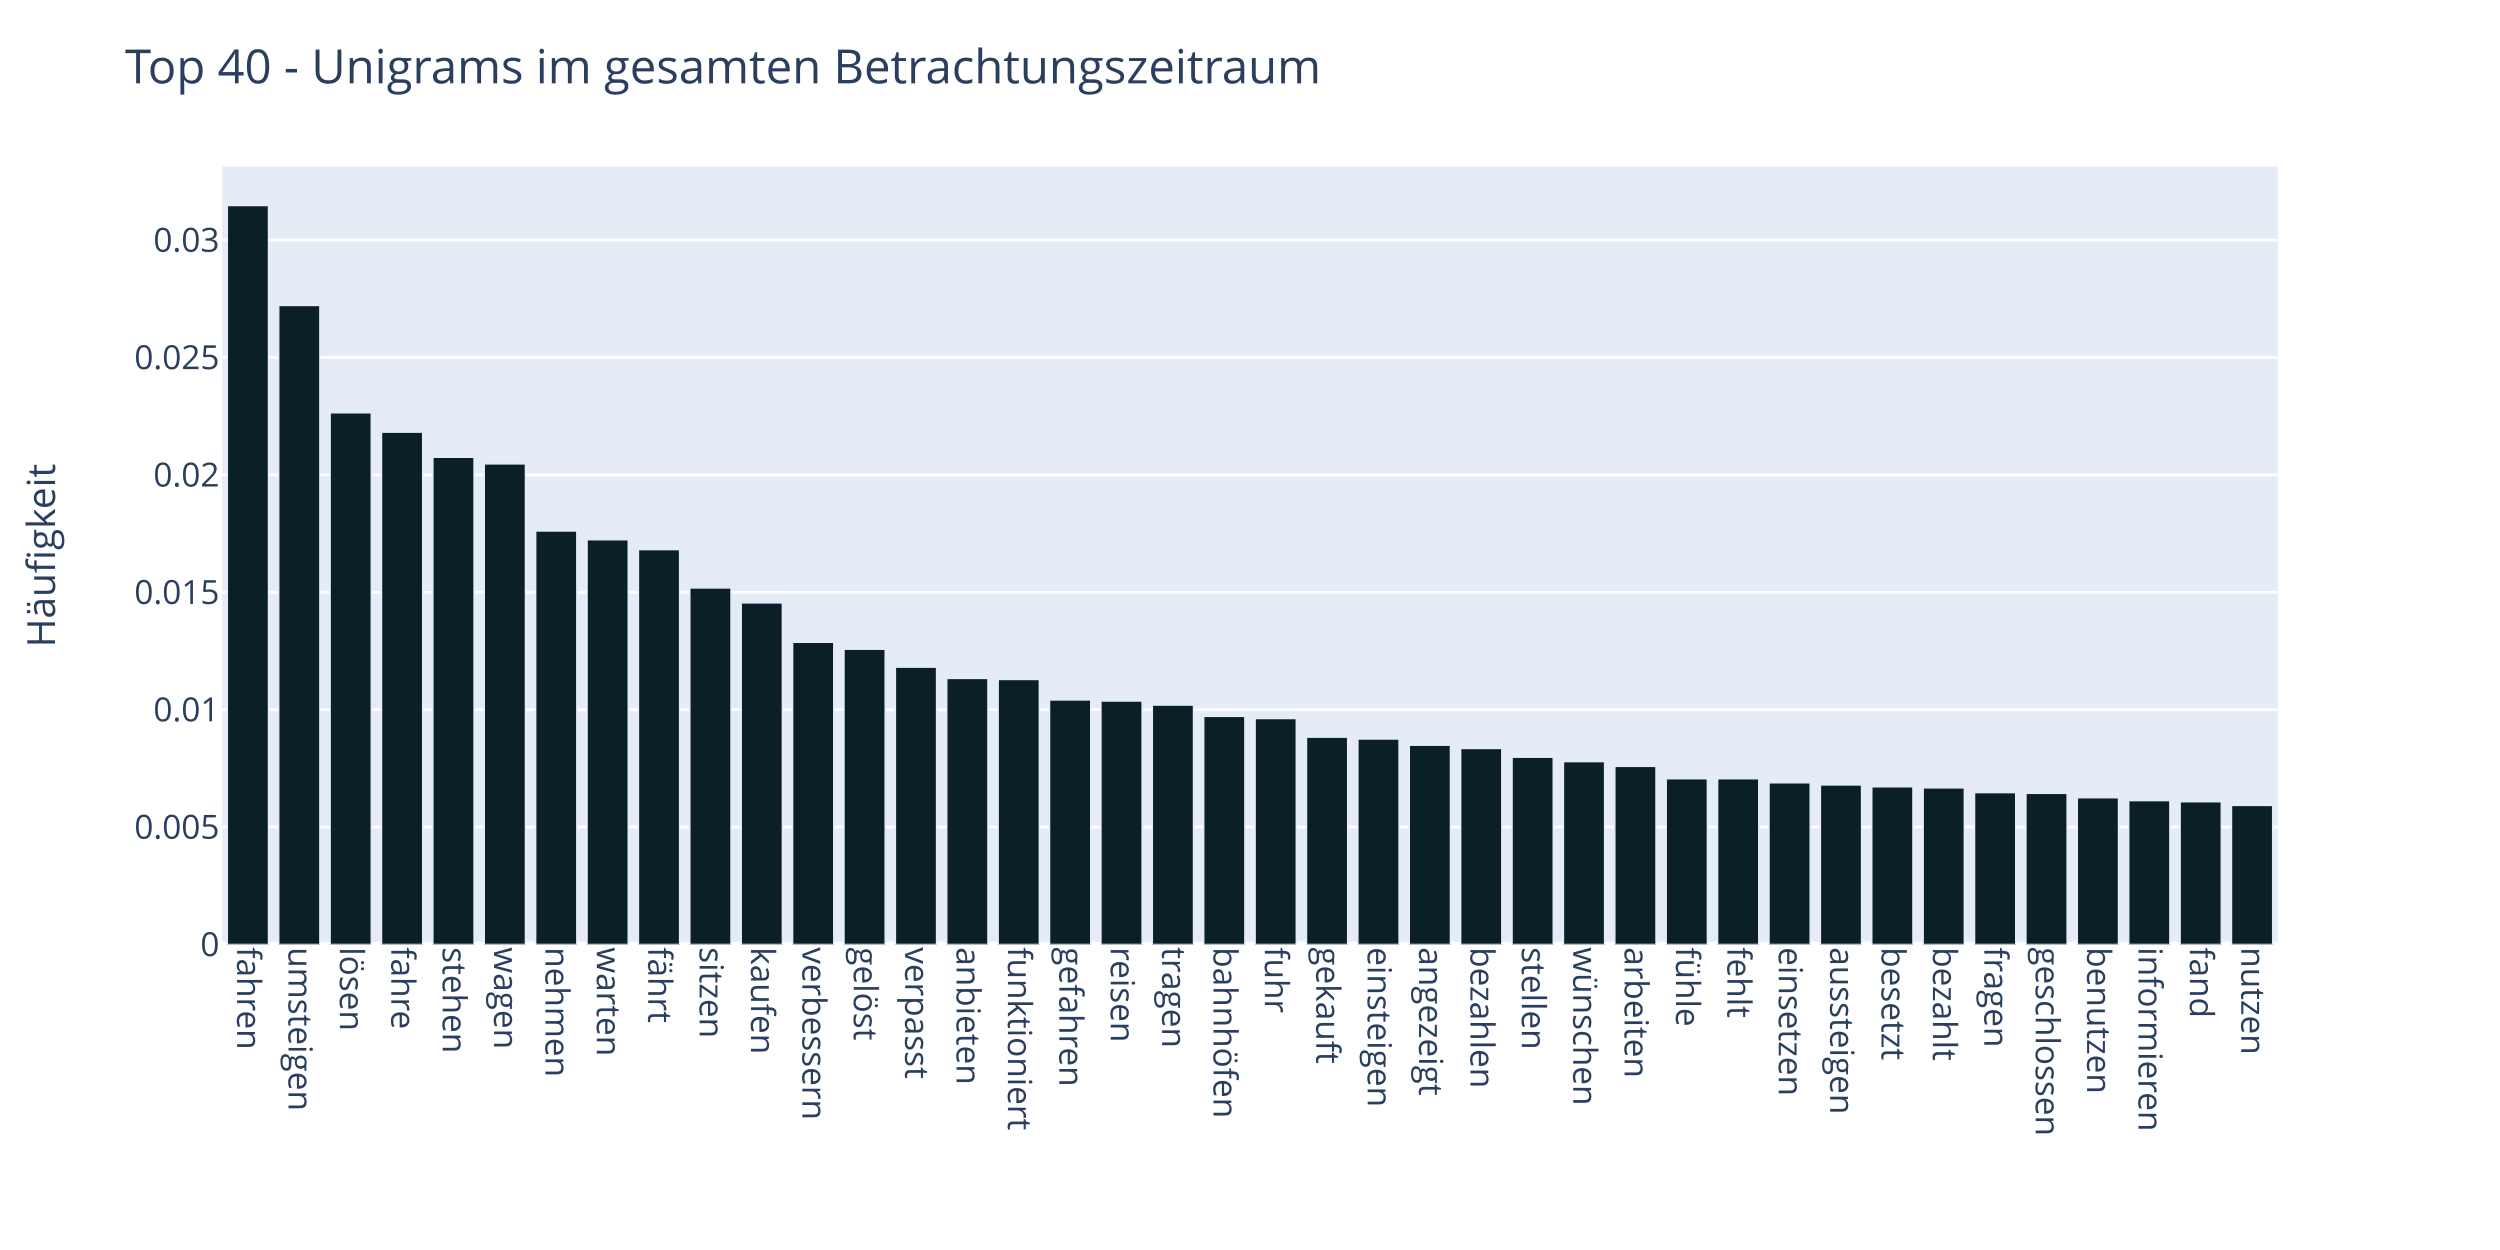
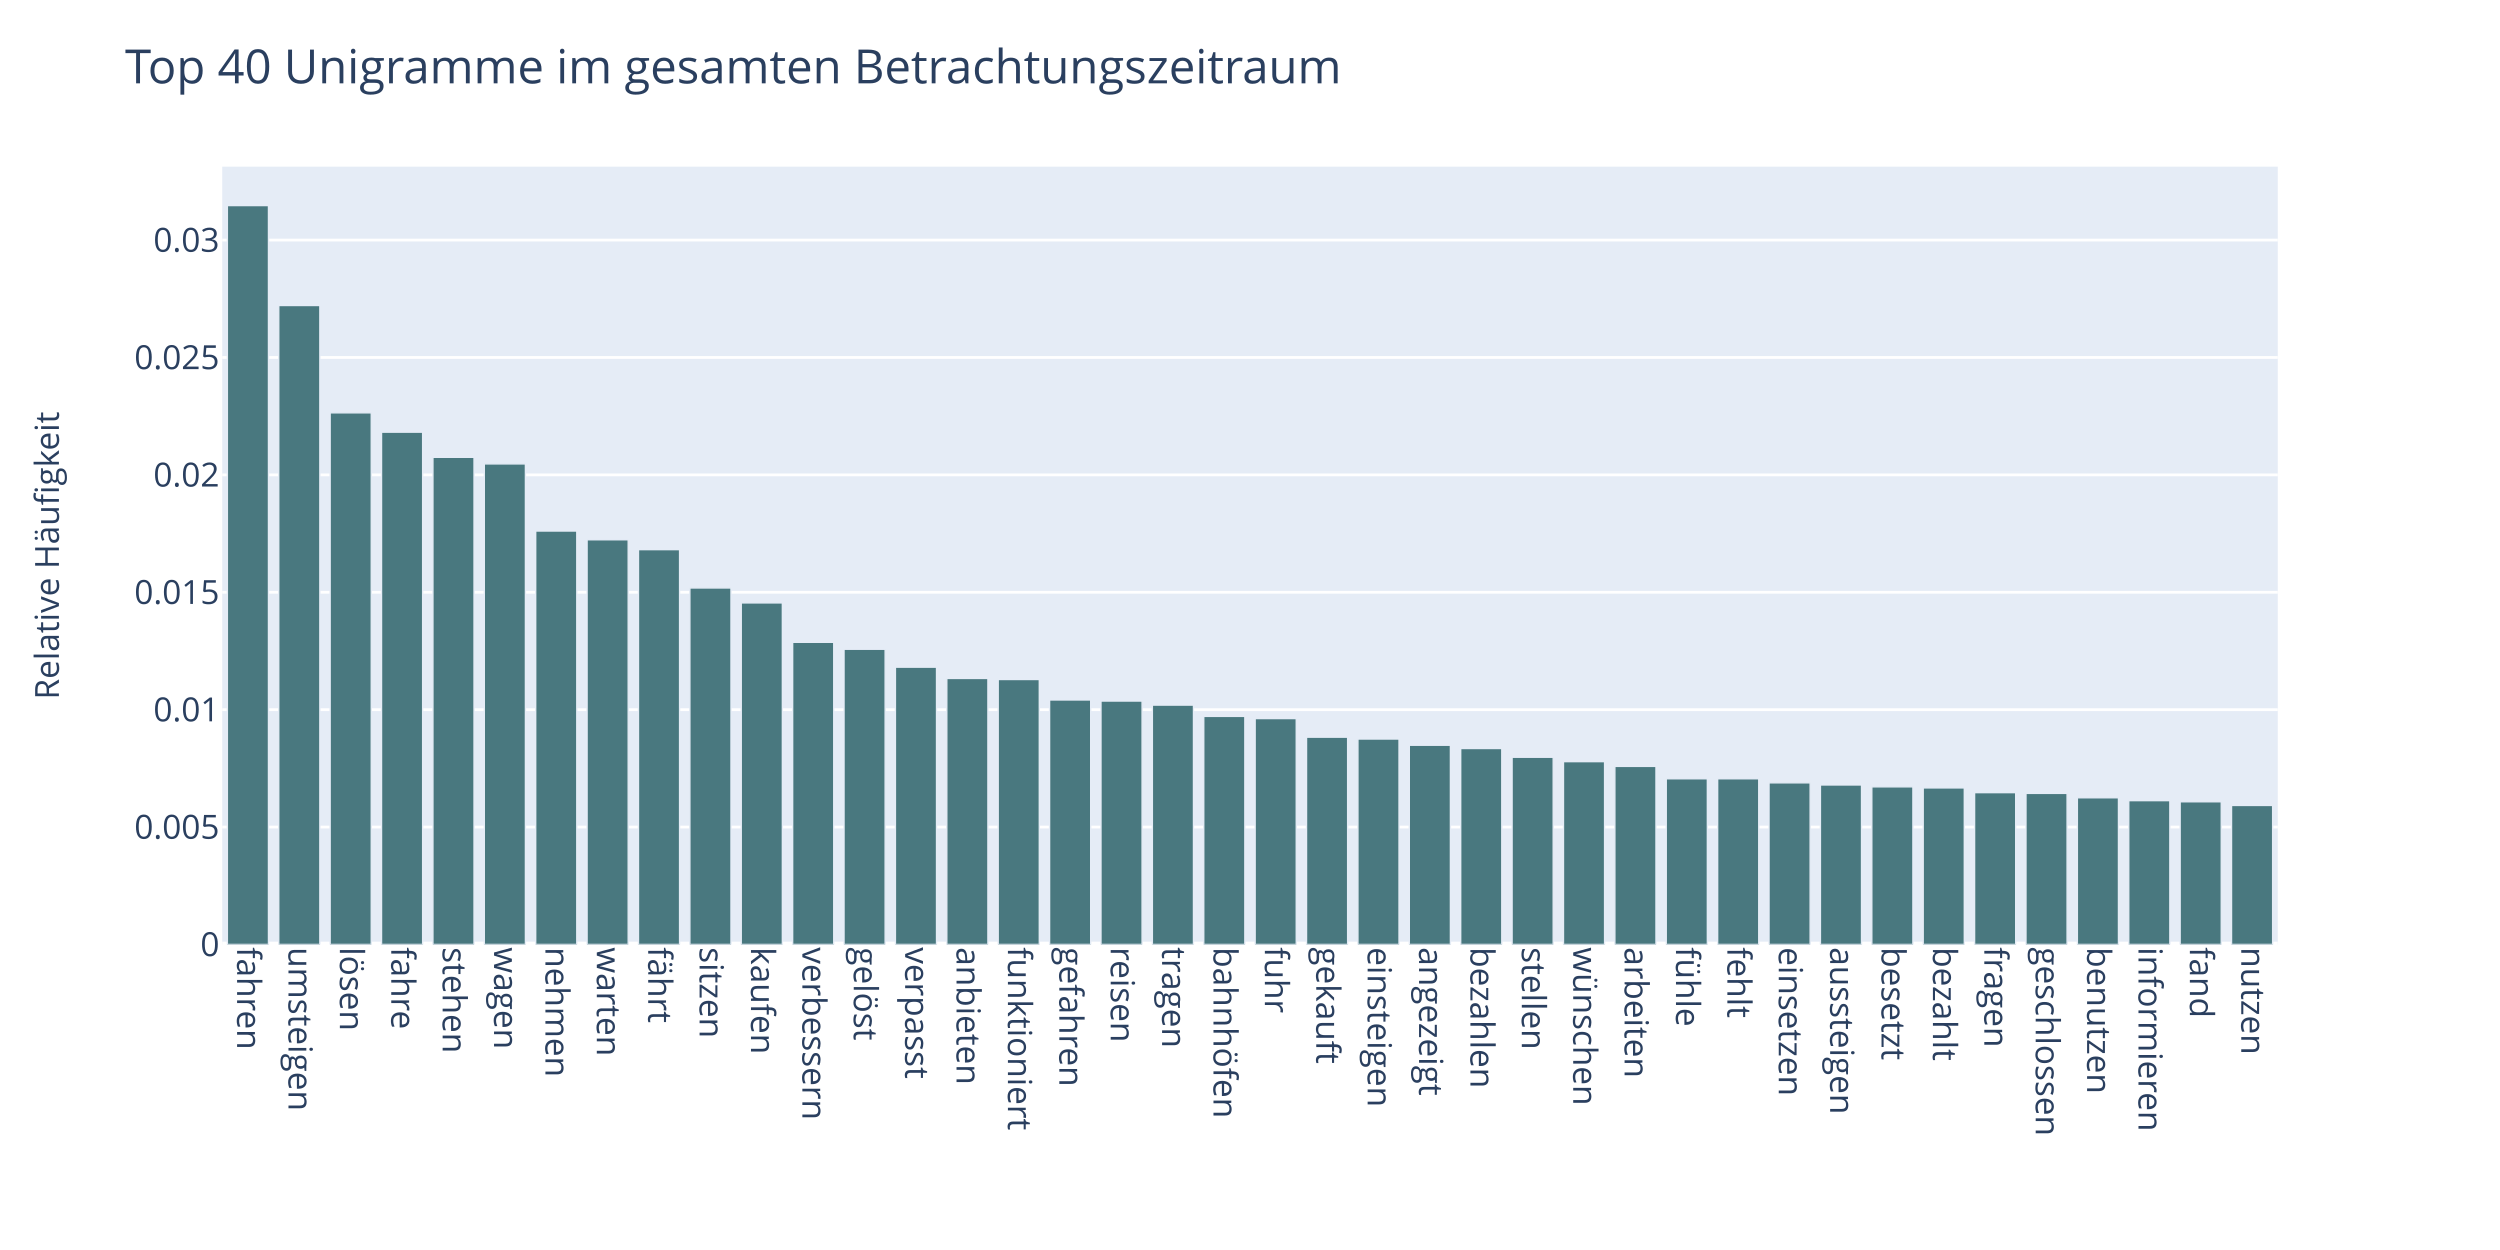
<svg xmlns="http://www.w3.org/2000/svg" class="main-svg" width="900" height="450" style="" viewBox="0 0 900 450">
  <rect x="0" y="0" width="900" height="450" style="fill: rgb(255, 255, 255); fill-opacity: 1;" />
-   <defs id="defs-5fe7d5">
+   <defs id="defs-cd7d6d">
    <g class="clips">
-       <clipPath id="clip5fe7d5xyplot" class="plotclip">
+       <clipPath id="clipcd7d6dxyplot" class="plotclip">
        <rect width="740" height="280" />
      </clipPath>
-       <clipPath class="axesclip" id="clip5fe7d5x">
+       <clipPath class="axesclip" id="clipcd7d6dx">
        <rect x="80" y="0" width="740" height="450" />
      </clipPath>
-       <clipPath class="axesclip" id="clip5fe7d5y">
+       <clipPath class="axesclip" id="clipcd7d6dy">
        <rect x="0" y="60" width="900" height="280" />
      </clipPath>
-       <clipPath class="axesclip" id="clip5fe7d5xy">
+       <clipPath class="axesclip" id="clipcd7d6dxy">
        <rect x="80" y="60" width="740" height="280" />
      </clipPath>
    </g>
    <g class="gradients" />
    <g class="patterns" />
  </defs>
  <g class="bglayer">
    <rect class="bg" x="80" y="60" width="740" height="280" style="fill: rgb(229, 236, 246); fill-opacity: 1; stroke-width: 0;" />
  </g>
  <g class="layer-below">
    <g class="imagelayer" />
    <g class="shapelayer" />
  </g>
  <g class="cartesianlayer">
    <g class="subplot xy">
      <g class="layer-subplot">
        <g class="shapelayer" />
        <g class="imagelayer" />
      </g>
      <g class="minor-gridlayer">
        <g class="x" />
        <g class="y" />
      </g>
      <g class="gridlayer">
        <g class="x" />
        <g class="y">
          <path class="ygrid crisp" transform="translate(0,297.74)" d="M80,0h740" style="stroke: rgb(255, 255, 255); stroke-opacity: 1; stroke-width: 1px;" />
          <path class="ygrid crisp" transform="translate(0,255.48)" d="M80,0h740" style="stroke: rgb(255, 255, 255); stroke-opacity: 1; stroke-width: 1px;" />
          <path class="ygrid crisp" transform="translate(0,213.22)" d="M80,0h740" style="stroke: rgb(255, 255, 255); stroke-opacity: 1; stroke-width: 1px;" />
          <path class="ygrid crisp" transform="translate(0,170.96)" d="M80,0h740" style="stroke: rgb(255, 255, 255); stroke-opacity: 1; stroke-width: 1px;" />
          <path class="ygrid crisp" transform="translate(0,128.69)" d="M80,0h740" style="stroke: rgb(255, 255, 255); stroke-opacity: 1; stroke-width: 1px;" />
          <path class="ygrid crisp" transform="translate(0,86.43)" d="M80,0h740" style="stroke: rgb(255, 255, 255); stroke-opacity: 1; stroke-width: 1px;" />
        </g>
      </g>
      <g class="zerolinelayer">
        <path class="yzl zl crisp" transform="translate(0,340)" d="M80,0h740" style="stroke: rgb(255, 255, 255); stroke-opacity: 1; stroke-width: 2px;" />
      </g>
      <path class="xlines-below" />
      <path class="ylines-below" />
      <g class="overlines-below" />
      <g class="xaxislayer-below" />
      <g class="yaxislayer-below" />
      <g class="overaxes-below" />
-       <g class="plot" transform="translate(80,60)" clip-path="url(#clip5fe7d5xyplot)">
+       <g class="plot" transform="translate(80,60)" clip-path="url(#clipcd7d6dxyplot)">
        <g class="barlayer mlayer">
          <g class="trace bars" style="opacity: 1;">
            <g class="points">
              <g class="point">
-                 <path d="M1.85,280V14H16.65V280Z" style="vector-effect: non-scaling-stroke; opacity: 1; stroke-width: 0.5px; fill: rgb(11, 31, 38); fill-opacity: 1; stroke: rgb(229, 236, 246); stroke-opacity: 1;" />
-               </g>
-               <g class="point">
-                 <path d="M20.35,280V49.99H35.15V280Z" style="vector-effect: non-scaling-stroke; opacity: 1; stroke-width: 0.5px; fill: rgb(11, 31, 38); fill-opacity: 1; stroke: rgb(229, 236, 246); stroke-opacity: 1;" />
-               </g>
-               <g class="point">
-                 <path d="M38.85,280V88.61H53.65V280Z" style="vector-effect: non-scaling-stroke; opacity: 1; stroke-width: 0.5px; fill: rgb(11, 31, 38); fill-opacity: 1; stroke: rgb(229, 236, 246); stroke-opacity: 1;" />
-               </g>
-               <g class="point">
-                 <path d="M57.35,280V95.57H72.15V280Z" style="vector-effect: non-scaling-stroke; opacity: 1; stroke-width: 0.5px; fill: rgb(11, 31, 38); fill-opacity: 1; stroke: rgb(229, 236, 246); stroke-opacity: 1;" />
-               </g>
-               <g class="point">
-                 <path d="M75.85,280V104.64H90.65V280Z" style="vector-effect: non-scaling-stroke; opacity: 1; stroke-width: 0.5px; fill: rgb(11, 31, 38); fill-opacity: 1; stroke: rgb(229, 236, 246); stroke-opacity: 1;" />
-               </g>
-               <g class="point">
-                 <path d="M94.35,280V107H109.15V280Z" style="vector-effect: non-scaling-stroke; opacity: 1; stroke-width: 0.5px; fill: rgb(11, 31, 38); fill-opacity: 1; stroke: rgb(229, 236, 246); stroke-opacity: 1;" />
-               </g>
-               <g class="point">
-                 <path d="M112.85,280V131.17H127.65V280Z" style="vector-effect: non-scaling-stroke; opacity: 1; stroke-width: 0.5px; fill: rgb(11, 31, 38); fill-opacity: 1; stroke: rgb(229, 236, 246); stroke-opacity: 1;" />
-               </g>
-               <g class="point">
-                 <path d="M131.35,280V134.32H146.15V280Z" style="vector-effect: non-scaling-stroke; opacity: 1; stroke-width: 0.5px; fill: rgb(11, 31, 38); fill-opacity: 1; stroke: rgb(229, 236, 246); stroke-opacity: 1;" />
-               </g>
-               <g class="point">
-                 <path d="M149.85,280V137.87H164.65V280Z" style="vector-effect: non-scaling-stroke; opacity: 1; stroke-width: 0.5px; fill: rgb(11, 31, 38); fill-opacity: 1; stroke: rgb(229, 236, 246); stroke-opacity: 1;" />
-               </g>
-               <g class="point">
-                 <path d="M168.35,280V151.66H183.15V280Z" style="vector-effect: non-scaling-stroke; opacity: 1; stroke-width: 0.5px; fill: rgb(11, 31, 38); fill-opacity: 1; stroke: rgb(229, 236, 246); stroke-opacity: 1;" />
-               </g>
-               <g class="point">
-                 <path d="M186.85,280V157.05H201.65V280Z" style="vector-effect: non-scaling-stroke; opacity: 1; stroke-width: 0.5px; fill: rgb(11, 31, 38); fill-opacity: 1; stroke: rgb(229, 236, 246); stroke-opacity: 1;" />
-               </g>
-               <g class="point">
-                 <path d="M205.35,280V171.24H220.15V280Z" style="vector-effect: non-scaling-stroke; opacity: 1; stroke-width: 0.5px; fill: rgb(11, 31, 38); fill-opacity: 1; stroke: rgb(229, 236, 246); stroke-opacity: 1;" />
-               </g>
-               <g class="point">
-                 <path d="M223.85,280V173.73H238.65V280Z" style="vector-effect: non-scaling-stroke; opacity: 1; stroke-width: 0.5px; fill: rgb(11, 31, 38); fill-opacity: 1; stroke: rgb(229, 236, 246); stroke-opacity: 1;" />
-               </g>
-               <g class="point">
-                 <path d="M242.35,280V180.17H257.15V280Z" style="vector-effect: non-scaling-stroke; opacity: 1; stroke-width: 0.5px; fill: rgb(11, 31, 38); fill-opacity: 1; stroke: rgb(229, 236, 246); stroke-opacity: 1;" />
-               </g>
-               <g class="point">
-                 <path d="M260.85,280V184.24H275.65V280Z" style="vector-effect: non-scaling-stroke; opacity: 1; stroke-width: 0.5px; fill: rgb(11, 31, 38); fill-opacity: 1; stroke: rgb(229, 236, 246); stroke-opacity: 1;" />
-               </g>
-               <g class="point">
-                 <path d="M279.35,280V184.63H294.15V280Z" style="vector-effect: non-scaling-stroke; opacity: 1; stroke-width: 0.5px; fill: rgb(11, 31, 38); fill-opacity: 1; stroke: rgb(229, 236, 246); stroke-opacity: 1;" />
-               </g>
-               <g class="point">
-                 <path d="M297.85,280V191.99H312.65V280Z" style="vector-effect: non-scaling-stroke; opacity: 1; stroke-width: 0.5px; fill: rgb(11, 31, 38); fill-opacity: 1; stroke: rgb(229, 236, 246); stroke-opacity: 1;" />
-               </g>
-               <g class="point">
-                 <path d="M316.35,280V192.38H331.15V280Z" style="vector-effect: non-scaling-stroke; opacity: 1; stroke-width: 0.5px; fill: rgb(11, 31, 38); fill-opacity: 1; stroke: rgb(229, 236, 246); stroke-opacity: 1;" />
-               </g>
-               <g class="point">
-                 <path d="M334.85,280V193.83H349.65V280Z" style="vector-effect: non-scaling-stroke; opacity: 1; stroke-width: 0.5px; fill: rgb(11, 31, 38); fill-opacity: 1; stroke: rgb(229, 236, 246); stroke-opacity: 1;" />
-               </g>
-               <g class="point">
-                 <path d="M353.35,280V197.9H368.15V280Z" style="vector-effect: non-scaling-stroke; opacity: 1; stroke-width: 0.5px; fill: rgb(11, 31, 38); fill-opacity: 1; stroke: rgb(229, 236, 246); stroke-opacity: 1;" />
-               </g>
-               <g class="point">
-                 <path d="M371.85,280V198.69H386.65V280Z" style="vector-effect: non-scaling-stroke; opacity: 1; stroke-width: 0.5px; fill: rgb(11, 31, 38); fill-opacity: 1; stroke: rgb(229, 236, 246); stroke-opacity: 1;" />
-               </g>
-               <g class="point">
-                 <path d="M390.35,280V205.39H405.15V280Z" style="vector-effect: non-scaling-stroke; opacity: 1; stroke-width: 0.5px; fill: rgb(11, 31, 38); fill-opacity: 1; stroke: rgb(229, 236, 246); stroke-opacity: 1;" />
-               </g>
-               <g class="point">
-                 <path d="M408.85,280V206.05H423.65V280Z" style="vector-effect: non-scaling-stroke; opacity: 1; stroke-width: 0.5px; fill: rgb(11, 31, 38); fill-opacity: 1; stroke: rgb(229, 236, 246); stroke-opacity: 1;" />
-               </g>
-               <g class="point">
-                 <path d="M427.35,280V208.28H442.15V280Z" style="vector-effect: non-scaling-stroke; opacity: 1; stroke-width: 0.5px; fill: rgb(11, 31, 38); fill-opacity: 1; stroke: rgb(229, 236, 246); stroke-opacity: 1;" />
-               </g>
-               <g class="point">
-                 <path d="M445.85,280V209.46H460.65V280Z" style="vector-effect: non-scaling-stroke; opacity: 1; stroke-width: 0.5px; fill: rgb(11, 31, 38); fill-opacity: 1; stroke: rgb(229, 236, 246); stroke-opacity: 1;" />
-               </g>
-               <g class="point">
-                 <path d="M464.35,280V212.61H479.15V280Z" style="vector-effect: non-scaling-stroke; opacity: 1; stroke-width: 0.5px; fill: rgb(11, 31, 38); fill-opacity: 1; stroke: rgb(229, 236, 246); stroke-opacity: 1;" />
-               </g>
-               <g class="point">
-                 <path d="M482.85,280V214.19H497.65V280Z" style="vector-effect: non-scaling-stroke; opacity: 1; stroke-width: 0.5px; fill: rgb(11, 31, 38); fill-opacity: 1; stroke: rgb(229, 236, 246); stroke-opacity: 1;" />
-               </g>
-               <g class="point">
-                 <path d="M501.35,280V215.9H516.15V280Z" style="vector-effect: non-scaling-stroke; opacity: 1; stroke-width: 0.5px; fill: rgb(11, 31, 38); fill-opacity: 1; stroke: rgb(229, 236, 246); stroke-opacity: 1;" />
-               </g>
-               <g class="point">
-                 <path d="M519.85,280V220.36H534.65V280Z" style="vector-effect: non-scaling-stroke; opacity: 1; stroke-width: 0.5px; fill: rgb(11, 31, 38); fill-opacity: 1; stroke: rgb(229, 236, 246); stroke-opacity: 1;" />
-               </g>
-               <g class="point">
-                 <path d="M538.35,280V220.36H553.15V280Z" style="vector-effect: non-scaling-stroke; opacity: 1; stroke-width: 0.5px; fill: rgb(11, 31, 38); fill-opacity: 1; stroke: rgb(229, 236, 246); stroke-opacity: 1;" />
-               </g>
-               <g class="point">
-                 <path d="M556.85,280V221.81H571.65V280Z" style="vector-effect: non-scaling-stroke; opacity: 1; stroke-width: 0.5px; fill: rgb(11, 31, 38); fill-opacity: 1; stroke: rgb(229, 236, 246); stroke-opacity: 1;" />
-               </g>
-               <g class="point">
-                 <path d="M575.35,280V222.6H590.15V280Z" style="vector-effect: non-scaling-stroke; opacity: 1; stroke-width: 0.5px; fill: rgb(11, 31, 38); fill-opacity: 1; stroke: rgb(229, 236, 246); stroke-opacity: 1;" />
-               </g>
-               <g class="point">
-                 <path d="M593.85,280V223.25H608.65V280Z" style="vector-effect: non-scaling-stroke; opacity: 1; stroke-width: 0.5px; fill: rgb(11, 31, 38); fill-opacity: 1; stroke: rgb(229, 236, 246); stroke-opacity: 1;" />
-               </g>
-               <g class="point">
-                 <path d="M612.35,280V223.65H627.15V280Z" style="vector-effect: non-scaling-stroke; opacity: 1; stroke-width: 0.5px; fill: rgb(11, 31, 38); fill-opacity: 1; stroke: rgb(229, 236, 246); stroke-opacity: 1;" />
-               </g>
-               <g class="point">
-                 <path d="M630.85,280V225.36H645.65V280Z" style="vector-effect: non-scaling-stroke; opacity: 1; stroke-width: 0.5px; fill: rgb(11, 31, 38); fill-opacity: 1; stroke: rgb(229, 236, 246); stroke-opacity: 1;" />
-               </g>
-               <g class="point">
-                 <path d="M649.35,280V225.62H664.15V280Z" style="vector-effect: non-scaling-stroke; opacity: 1; stroke-width: 0.5px; fill: rgb(11, 31, 38); fill-opacity: 1; stroke: rgb(229, 236, 246); stroke-opacity: 1;" />
-               </g>
-               <g class="point">
-                 <path d="M667.85,280V227.19H682.65V280Z" style="vector-effect: non-scaling-stroke; opacity: 1; stroke-width: 0.5px; fill: rgb(11, 31, 38); fill-opacity: 1; stroke: rgb(229, 236, 246); stroke-opacity: 1;" />
-               </g>
-               <g class="point">
-                 <path d="M686.35,280V228.24H701.15V280Z" style="vector-effect: non-scaling-stroke; opacity: 1; stroke-width: 0.5px; fill: rgb(11, 31, 38); fill-opacity: 1; stroke: rgb(229, 236, 246); stroke-opacity: 1;" />
-               </g>
-               <g class="point">
-                 <path d="M704.85,280V228.64H719.65V280Z" style="vector-effect: non-scaling-stroke; opacity: 1; stroke-width: 0.5px; fill: rgb(11, 31, 38); fill-opacity: 1; stroke: rgb(229, 236, 246); stroke-opacity: 1;" />
-               </g>
-               <g class="point">
-                 <path d="M723.35,280V229.95H738.15V280Z" style="vector-effect: non-scaling-stroke; opacity: 1; stroke-width: 0.5px; fill: rgb(11, 31, 38); fill-opacity: 1; stroke: rgb(229, 236, 246); stroke-opacity: 1;" />
+                 <path d="M1.85,280V14H16.65V280Z" style="vector-effect: non-scaling-stroke; opacity: 1; stroke-width: 0.5px; fill: rgb(73, 120, 127); fill-opacity: 1; stroke: rgb(229, 236, 246); stroke-opacity: 1;" />
+               </g>
+               <g class="point">
+                 <path d="M20.35,280V49.99H35.15V280Z" style="vector-effect: non-scaling-stroke; opacity: 1; stroke-width: 0.5px; fill: rgb(73, 120, 127); fill-opacity: 1; stroke: rgb(229, 236, 246); stroke-opacity: 1;" />
+               </g>
+               <g class="point">
+                 <path d="M38.85,280V88.61H53.65V280Z" style="vector-effect: non-scaling-stroke; opacity: 1; stroke-width: 0.5px; fill: rgb(73, 120, 127); fill-opacity: 1; stroke: rgb(229, 236, 246); stroke-opacity: 1;" />
+               </g>
+               <g class="point">
+                 <path d="M57.35,280V95.57H72.15V280Z" style="vector-effect: non-scaling-stroke; opacity: 1; stroke-width: 0.5px; fill: rgb(73, 120, 127); fill-opacity: 1; stroke: rgb(229, 236, 246); stroke-opacity: 1;" />
+               </g>
+               <g class="point">
+                 <path d="M75.85,280V104.64H90.65V280Z" style="vector-effect: non-scaling-stroke; opacity: 1; stroke-width: 0.5px; fill: rgb(73, 120, 127); fill-opacity: 1; stroke: rgb(229, 236, 246); stroke-opacity: 1;" />
+               </g>
+               <g class="point">
+                 <path d="M94.35,280V107H109.15V280Z" style="vector-effect: non-scaling-stroke; opacity: 1; stroke-width: 0.5px; fill: rgb(73, 120, 127); fill-opacity: 1; stroke: rgb(229, 236, 246); stroke-opacity: 1;" />
+               </g>
+               <g class="point">
+                 <path d="M112.85,280V131.17H127.65V280Z" style="vector-effect: non-scaling-stroke; opacity: 1; stroke-width: 0.5px; fill: rgb(73, 120, 127); fill-opacity: 1; stroke: rgb(229, 236, 246); stroke-opacity: 1;" />
+               </g>
+               <g class="point">
+                 <path d="M131.35,280V134.32H146.15V280Z" style="vector-effect: non-scaling-stroke; opacity: 1; stroke-width: 0.5px; fill: rgb(73, 120, 127); fill-opacity: 1; stroke: rgb(229, 236, 246); stroke-opacity: 1;" />
+               </g>
+               <g class="point">
+                 <path d="M149.85,280V137.87H164.65V280Z" style="vector-effect: non-scaling-stroke; opacity: 1; stroke-width: 0.5px; fill: rgb(73, 120, 127); fill-opacity: 1; stroke: rgb(229, 236, 246); stroke-opacity: 1;" />
+               </g>
+               <g class="point">
+                 <path d="M168.35,280V151.66H183.15V280Z" style="vector-effect: non-scaling-stroke; opacity: 1; stroke-width: 0.5px; fill: rgb(73, 120, 127); fill-opacity: 1; stroke: rgb(229, 236, 246); stroke-opacity: 1;" />
+               </g>
+               <g class="point">
+                 <path d="M186.85,280V157.05H201.65V280Z" style="vector-effect: non-scaling-stroke; opacity: 1; stroke-width: 0.5px; fill: rgb(73, 120, 127); fill-opacity: 1; stroke: rgb(229, 236, 246); stroke-opacity: 1;" />
+               </g>
+               <g class="point">
+                 <path d="M205.35,280V171.24H220.15V280Z" style="vector-effect: non-scaling-stroke; opacity: 1; stroke-width: 0.5px; fill: rgb(73, 120, 127); fill-opacity: 1; stroke: rgb(229, 236, 246); stroke-opacity: 1;" />
+               </g>
+               <g class="point">
+                 <path d="M223.85,280V173.73H238.65V280Z" style="vector-effect: non-scaling-stroke; opacity: 1; stroke-width: 0.5px; fill: rgb(73, 120, 127); fill-opacity: 1; stroke: rgb(229, 236, 246); stroke-opacity: 1;" />
+               </g>
+               <g class="point">
+                 <path d="M242.35,280V180.17H257.15V280Z" style="vector-effect: non-scaling-stroke; opacity: 1; stroke-width: 0.5px; fill: rgb(73, 120, 127); fill-opacity: 1; stroke: rgb(229, 236, 246); stroke-opacity: 1;" />
+               </g>
+               <g class="point">
+                 <path d="M260.85,280V184.24H275.65V280Z" style="vector-effect: non-scaling-stroke; opacity: 1; stroke-width: 0.5px; fill: rgb(73, 120, 127); fill-opacity: 1; stroke: rgb(229, 236, 246); stroke-opacity: 1;" />
+               </g>
+               <g class="point">
+                 <path d="M279.35,280V184.63H294.15V280Z" style="vector-effect: non-scaling-stroke; opacity: 1; stroke-width: 0.5px; fill: rgb(73, 120, 127); fill-opacity: 1; stroke: rgb(229, 236, 246); stroke-opacity: 1;" />
+               </g>
+               <g class="point">
+                 <path d="M297.85,280V191.99H312.65V280Z" style="vector-effect: non-scaling-stroke; opacity: 1; stroke-width: 0.5px; fill: rgb(73, 120, 127); fill-opacity: 1; stroke: rgb(229, 236, 246); stroke-opacity: 1;" />
+               </g>
+               <g class="point">
+                 <path d="M316.35,280V192.38H331.15V280Z" style="vector-effect: non-scaling-stroke; opacity: 1; stroke-width: 0.5px; fill: rgb(73, 120, 127); fill-opacity: 1; stroke: rgb(229, 236, 246); stroke-opacity: 1;" />
+               </g>
+               <g class="point">
+                 <path d="M334.85,280V193.83H349.65V280Z" style="vector-effect: non-scaling-stroke; opacity: 1; stroke-width: 0.5px; fill: rgb(73, 120, 127); fill-opacity: 1; stroke: rgb(229, 236, 246); stroke-opacity: 1;" />
+               </g>
+               <g class="point">
+                 <path d="M353.35,280V197.9H368.15V280Z" style="vector-effect: non-scaling-stroke; opacity: 1; stroke-width: 0.5px; fill: rgb(73, 120, 127); fill-opacity: 1; stroke: rgb(229, 236, 246); stroke-opacity: 1;" />
+               </g>
+               <g class="point">
+                 <path d="M371.85,280V198.69H386.65V280Z" style="vector-effect: non-scaling-stroke; opacity: 1; stroke-width: 0.5px; fill: rgb(73, 120, 127); fill-opacity: 1; stroke: rgb(229, 236, 246); stroke-opacity: 1;" />
+               </g>
+               <g class="point">
+                 <path d="M390.35,280V205.39H405.15V280Z" style="vector-effect: non-scaling-stroke; opacity: 1; stroke-width: 0.5px; fill: rgb(73, 120, 127); fill-opacity: 1; stroke: rgb(229, 236, 246); stroke-opacity: 1;" />
+               </g>
+               <g class="point">
+                 <path d="M408.85,280V206.05H423.65V280Z" style="vector-effect: non-scaling-stroke; opacity: 1; stroke-width: 0.5px; fill: rgb(73, 120, 127); fill-opacity: 1; stroke: rgb(229, 236, 246); stroke-opacity: 1;" />
+               </g>
+               <g class="point">
+                 <path d="M427.35,280V208.28H442.15V280Z" style="vector-effect: non-scaling-stroke; opacity: 1; stroke-width: 0.5px; fill: rgb(73, 120, 127); fill-opacity: 1; stroke: rgb(229, 236, 246); stroke-opacity: 1;" />
+               </g>
+               <g class="point">
+                 <path d="M445.85,280V209.46H460.65V280Z" style="vector-effect: non-scaling-stroke; opacity: 1; stroke-width: 0.5px; fill: rgb(73, 120, 127); fill-opacity: 1; stroke: rgb(229, 236, 246); stroke-opacity: 1;" />
+               </g>
+               <g class="point">
+                 <path d="M464.35,280V212.61H479.15V280Z" style="vector-effect: non-scaling-stroke; opacity: 1; stroke-width: 0.5px; fill: rgb(73, 120, 127); fill-opacity: 1; stroke: rgb(229, 236, 246); stroke-opacity: 1;" />
+               </g>
+               <g class="point">
+                 <path d="M482.85,280V214.19H497.65V280Z" style="vector-effect: non-scaling-stroke; opacity: 1; stroke-width: 0.5px; fill: rgb(73, 120, 127); fill-opacity: 1; stroke: rgb(229, 236, 246); stroke-opacity: 1;" />
+               </g>
+               <g class="point">
+                 <path d="M501.35,280V215.9H516.15V280Z" style="vector-effect: non-scaling-stroke; opacity: 1; stroke-width: 0.5px; fill: rgb(73, 120, 127); fill-opacity: 1; stroke: rgb(229, 236, 246); stroke-opacity: 1;" />
+               </g>
+               <g class="point">
+                 <path d="M519.85,280V220.36H534.65V280Z" style="vector-effect: non-scaling-stroke; opacity: 1; stroke-width: 0.5px; fill: rgb(73, 120, 127); fill-opacity: 1; stroke: rgb(229, 236, 246); stroke-opacity: 1;" />
+               </g>
+               <g class="point">
+                 <path d="M538.35,280V220.36H553.15V280Z" style="vector-effect: non-scaling-stroke; opacity: 1; stroke-width: 0.5px; fill: rgb(73, 120, 127); fill-opacity: 1; stroke: rgb(229, 236, 246); stroke-opacity: 1;" />
+               </g>
+               <g class="point">
+                 <path d="M556.85,280V221.81H571.65V280Z" style="vector-effect: non-scaling-stroke; opacity: 1; stroke-width: 0.5px; fill: rgb(73, 120, 127); fill-opacity: 1; stroke: rgb(229, 236, 246); stroke-opacity: 1;" />
+               </g>
+               <g class="point">
+                 <path d="M575.35,280V222.6H590.15V280Z" style="vector-effect: non-scaling-stroke; opacity: 1; stroke-width: 0.5px; fill: rgb(73, 120, 127); fill-opacity: 1; stroke: rgb(229, 236, 246); stroke-opacity: 1;" />
+               </g>
+               <g class="point">
+                 <path d="M593.85,280V223.25H608.65V280Z" style="vector-effect: non-scaling-stroke; opacity: 1; stroke-width: 0.5px; fill: rgb(73, 120, 127); fill-opacity: 1; stroke: rgb(229, 236, 246); stroke-opacity: 1;" />
+               </g>
+               <g class="point">
+                 <path d="M612.35,280V223.65H627.15V280Z" style="vector-effect: non-scaling-stroke; opacity: 1; stroke-width: 0.5px; fill: rgb(73, 120, 127); fill-opacity: 1; stroke: rgb(229, 236, 246); stroke-opacity: 1;" />
+               </g>
+               <g class="point">
+                 <path d="M630.85,280V225.36H645.65V280Z" style="vector-effect: non-scaling-stroke; opacity: 1; stroke-width: 0.5px; fill: rgb(73, 120, 127); fill-opacity: 1; stroke: rgb(229, 236, 246); stroke-opacity: 1;" />
+               </g>
+               <g class="point">
+                 <path d="M649.35,280V225.62H664.15V280Z" style="vector-effect: non-scaling-stroke; opacity: 1; stroke-width: 0.5px; fill: rgb(73, 120, 127); fill-opacity: 1; stroke: rgb(229, 236, 246); stroke-opacity: 1;" />
+               </g>
+               <g class="point">
+                 <path d="M667.85,280V227.19H682.65V280Z" style="vector-effect: non-scaling-stroke; opacity: 1; stroke-width: 0.5px; fill: rgb(73, 120, 127); fill-opacity: 1; stroke: rgb(229, 236, 246); stroke-opacity: 1;" />
+               </g>
+               <g class="point">
+                 <path d="M686.35,280V228.24H701.15V280Z" style="vector-effect: non-scaling-stroke; opacity: 1; stroke-width: 0.5px; fill: rgb(73, 120, 127); fill-opacity: 1; stroke: rgb(229, 236, 246); stroke-opacity: 1;" />
+               </g>
+               <g class="point">
+                 <path d="M704.85,280V228.64H719.65V280Z" style="vector-effect: non-scaling-stroke; opacity: 1; stroke-width: 0.5px; fill: rgb(73, 120, 127); fill-opacity: 1; stroke: rgb(229, 236, 246); stroke-opacity: 1;" />
+               </g>
+               <g class="point">
+                 <path d="M723.35,280V229.95H738.15V280Z" style="vector-effect: non-scaling-stroke; opacity: 1; stroke-width: 0.5px; fill: rgb(73, 120, 127); fill-opacity: 1; stroke: rgb(229, 236, 246); stroke-opacity: 1;" />
              </g>
            </g>
          </g>
        </g>
      </g>
      <g class="overplot" />
      <path class="xlines-above crisp" d="M0,0" style="fill: none;" />
      <path class="ylines-above crisp" d="M0,0" style="fill: none;" />
      <g class="overlines-above" />
      <g class="xaxislayer-above">
        <g class="xtick">
          <text text-anchor="start" x="2.1" y="347" transform="translate(89.25,0) rotate(90,2.1,341)" style="font-family: 'Open Sans', verdana, arial, sans-serif; font-size: 12px; fill: rgb(42, 63, 95); fill-opacity: 1; white-space: pre; opacity: 1;">fahren</text>
        </g>
        <g class="xtick">
          <text text-anchor="start" x="2.1" y="347" transform="translate(107.75,0) rotate(90,2.1,341)" style="font-family: 'Open Sans', verdana, arial, sans-serif; font-size: 12px; fill: rgb(42, 63, 95); fill-opacity: 1; white-space: pre; opacity: 1;">umsteigen</text>
        </g>
        <g class="xtick">
          <text text-anchor="start" x="2.1" y="347" transform="translate(126.25,0) rotate(90,2.1,341)" style="font-family: 'Open Sans', verdana, arial, sans-serif; font-size: 12px; fill: rgb(42, 63, 95); fill-opacity: 1; white-space: pre; opacity: 1;">lösen</text>
        </g>
        <g class="xtick">
          <text text-anchor="start" x="2.1" y="347" transform="translate(144.75,0) rotate(90,2.1,341)" style="font-family: 'Open Sans', verdana, arial, sans-serif; font-size: 12px; fill: rgb(42, 63, 95); fill-opacity: 1; white-space: pre; opacity: 1;">fahre</text>
        </g>
        <g class="xtick">
          <text text-anchor="start" x="2.1" y="347" transform="translate(163.25,0) rotate(90,2.1,341)" style="font-family: 'Open Sans', verdana, arial, sans-serif; font-size: 12px; fill: rgb(42, 63, 95); fill-opacity: 1; white-space: pre; opacity: 1;">stehen</text>
        </g>
        <g class="xtick">
          <text text-anchor="start" x="2.1" y="347" transform="translate(181.75,0) rotate(90,2.1,341)" style="font-family: 'Open Sans', verdana, arial, sans-serif; font-size: 12px; fill: rgb(42, 63, 95); fill-opacity: 1; white-space: pre; opacity: 1;">wagen</text>
        </g>
        <g class="xtick">
          <text text-anchor="start" x="2.1" y="347" transform="translate(200.25,0) rotate(90,2.1,341)" style="font-family: 'Open Sans', verdana, arial, sans-serif; font-size: 12px; fill: rgb(42, 63, 95); fill-opacity: 1; white-space: pre; opacity: 1;">nehmen</text>
        </g>
        <g class="xtick">
          <text text-anchor="start" x="2.1" y="347" transform="translate(218.75,0) rotate(90,2.1,341)" style="font-family: 'Open Sans', verdana, arial, sans-serif; font-size: 12px; fill: rgb(42, 63, 95); fill-opacity: 1; white-space: pre; opacity: 1;">warten</text>
        </g>
        <g class="xtick">
          <text text-anchor="start" x="2.1" y="347" transform="translate(237.25,0) rotate(90,2.1,341)" style="font-family: 'Open Sans', verdana, arial, sans-serif; font-size: 12px; fill: rgb(42, 63, 95); fill-opacity: 1; white-space: pre; opacity: 1;">fährt</text>
        </g>
        <g class="xtick">
          <text text-anchor="start" x="2.1" y="347" transform="translate(255.75,0) rotate(90,2.1,341)" style="font-family: 'Open Sans', verdana, arial, sans-serif; font-size: 12px; fill: rgb(42, 63, 95); fill-opacity: 1; white-space: pre; opacity: 1;">sitzen</text>
        </g>
        <g class="xtick">
          <text text-anchor="start" x="2.1" y="347" transform="translate(274.25,0) rotate(90,2.1,341)" style="font-family: 'Open Sans', verdana, arial, sans-serif; font-size: 12px; fill: rgb(42, 63, 95); fill-opacity: 1; white-space: pre; opacity: 1;">kaufen</text>
        </g>
        <g class="xtick">
          <text text-anchor="start" x="2.1" y="347" transform="translate(292.75,0) rotate(90,2.1,341)" style="font-family: 'Open Sans', verdana, arial, sans-serif; font-size: 12px; fill: rgb(42, 63, 95); fill-opacity: 1; white-space: pre; opacity: 1;">verbessern</text>
        </g>
        <g class="xtick">
          <text text-anchor="start" x="2.1" y="347" transform="translate(311.25,0) rotate(90,2.1,341)" style="font-family: 'Open Sans', verdana, arial, sans-serif; font-size: 12px; fill: rgb(42, 63, 95); fill-opacity: 1; white-space: pre; opacity: 1;">gelöst</text>
        </g>
        <g class="xtick">
          <text text-anchor="start" x="2.1" y="347" transform="translate(329.75,0) rotate(90,2.1,341)" style="font-family: 'Open Sans', verdana, arial, sans-serif; font-size: 12px; fill: rgb(42, 63, 95); fill-opacity: 1; white-space: pre; opacity: 1;">verpasst</text>
        </g>
        <g class="xtick">
          <text text-anchor="start" x="2.1" y="347" transform="translate(348.25,0) rotate(90,2.1,341)" style="font-family: 'Open Sans', verdana, arial, sans-serif; font-size: 12px; fill: rgb(42, 63, 95); fill-opacity: 1; white-space: pre; opacity: 1;">anbieten</text>
        </g>
        <g class="xtick">
          <text text-anchor="start" x="2.1" y="347" transform="translate(366.75,0) rotate(90,2.1,341)" style="font-family: 'Open Sans', verdana, arial, sans-serif; font-size: 12px; fill: rgb(42, 63, 95); fill-opacity: 1; white-space: pre; opacity: 1;">funktioniert</text>
        </g>
        <g class="xtick">
          <text text-anchor="start" x="2.1" y="347" transform="translate(385.25,0) rotate(90,2.1,341)" style="font-family: 'Open Sans', verdana, arial, sans-serif; font-size: 12px; fill: rgb(42, 63, 95); fill-opacity: 1; white-space: pre; opacity: 1;">gefahren</text>
        </g>
        <g class="xtick">
          <text text-anchor="start" x="2.1" y="347" transform="translate(403.75,0) rotate(90,2.1,341)" style="font-family: 'Open Sans', verdana, arial, sans-serif; font-size: 12px; fill: rgb(42, 63, 95); fill-opacity: 1; white-space: pre; opacity: 1;">reisen</text>
        </g>
        <g class="xtick">
          <text text-anchor="start" x="2.1" y="347" transform="translate(422.25,0) rotate(90,2.1,341)" style="font-family: 'Open Sans', verdana, arial, sans-serif; font-size: 12px; fill: rgb(42, 63, 95); fill-opacity: 1; white-space: pre; opacity: 1;">tragen</text>
        </g>
        <g class="xtick">
          <text text-anchor="start" x="2.1" y="347" transform="translate(440.75,0) rotate(90,2.1,341)" style="font-family: 'Open Sans', verdana, arial, sans-serif; font-size: 12px; fill: rgb(42, 63, 95); fill-opacity: 1; white-space: pre; opacity: 1;">bahnhöfen</text>
        </g>
        <g class="xtick">
          <text text-anchor="start" x="2.1" y="347" transform="translate(459.25,0) rotate(90,2.1,341)" style="font-family: 'Open Sans', verdana, arial, sans-serif; font-size: 12px; fill: rgb(42, 63, 95); fill-opacity: 1; white-space: pre; opacity: 1;">fuhr</text>
        </g>
        <g class="xtick">
          <text text-anchor="start" x="2.1" y="347" transform="translate(477.75,0) rotate(90,2.1,341)" style="font-family: 'Open Sans', verdana, arial, sans-serif; font-size: 12px; fill: rgb(42, 63, 95); fill-opacity: 1; white-space: pre; opacity: 1;">gekauft</text>
        </g>
        <g class="xtick">
          <text text-anchor="start" x="2.1" y="347" transform="translate(496.25,0) rotate(90,2.1,341)" style="font-family: 'Open Sans', verdana, arial, sans-serif; font-size: 12px; fill: rgb(42, 63, 95); fill-opacity: 1; white-space: pre; opacity: 1;">einsteigen</text>
        </g>
        <g class="xtick">
          <text text-anchor="start" x="2.1" y="347" transform="translate(514.75,0) rotate(90,2.1,341)" style="font-family: 'Open Sans', verdana, arial, sans-serif; font-size: 12px; fill: rgb(42, 63, 95); fill-opacity: 1; white-space: pre; opacity: 1;">angezeigt</text>
        </g>
        <g class="xtick">
          <text text-anchor="start" x="2.1" y="347" transform="translate(533.25,0) rotate(90,2.1,341)" style="font-family: 'Open Sans', verdana, arial, sans-serif; font-size: 12px; fill: rgb(42, 63, 95); fill-opacity: 1; white-space: pre; opacity: 1;">bezahlen</text>
        </g>
        <g class="xtick">
          <text text-anchor="start" x="2.1" y="347" transform="translate(551.75,0) rotate(90,2.1,341)" style="font-family: 'Open Sans', verdana, arial, sans-serif; font-size: 12px; fill: rgb(42, 63, 95); fill-opacity: 1; white-space: pre; opacity: 1;">stellen</text>
        </g>
        <g class="xtick">
          <text text-anchor="start" x="2.1" y="347" transform="translate(570.25,0) rotate(90,2.1,341)" style="font-family: 'Open Sans', verdana, arial, sans-serif; font-size: 12px; fill: rgb(42, 63, 95); fill-opacity: 1; white-space: pre; opacity: 1;">wünschen</text>
        </g>
        <g class="xtick">
          <text text-anchor="start" x="2.1" y="347" transform="translate(588.75,0) rotate(90,2.1,341)" style="font-family: 'Open Sans', verdana, arial, sans-serif; font-size: 12px; fill: rgb(42, 63, 95); fill-opacity: 1; white-space: pre; opacity: 1;">arbeiten</text>
        </g>
        <g class="xtick">
          <text text-anchor="start" x="2.1" y="347" transform="translate(607.25,0) rotate(90,2.1,341)" style="font-family: 'Open Sans', verdana, arial, sans-serif; font-size: 12px; fill: rgb(42, 63, 95); fill-opacity: 1; white-space: pre; opacity: 1;">fühle</text>
        </g>
        <g class="xtick">
          <text text-anchor="start" x="2.1" y="347" transform="translate(625.75,0) rotate(90,2.1,341)" style="font-family: 'Open Sans', verdana, arial, sans-serif; font-size: 12px; fill: rgb(42, 63, 95); fill-opacity: 1; white-space: pre; opacity: 1;">fehlt</text>
        </g>
        <g class="xtick">
          <text text-anchor="start" x="2.1" y="347" transform="translate(644.25,0) rotate(90,2.1,341)" style="font-family: 'Open Sans', verdana, arial, sans-serif; font-size: 12px; fill: rgb(42, 63, 95); fill-opacity: 1; white-space: pre; opacity: 1;">einsetzen</text>
        </g>
        <g class="xtick">
          <text text-anchor="start" x="2.1" y="347" transform="translate(662.75,0) rotate(90,2.1,341)" style="font-family: 'Open Sans', verdana, arial, sans-serif; font-size: 12px; fill: rgb(42, 63, 95); fill-opacity: 1; white-space: pre; opacity: 1;">aussteigen</text>
        </g>
        <g class="xtick">
          <text text-anchor="start" x="2.1" y="347" transform="translate(681.25,0) rotate(90,2.1,341)" style="font-family: 'Open Sans', verdana, arial, sans-serif; font-size: 12px; fill: rgb(42, 63, 95); fill-opacity: 1; white-space: pre; opacity: 1;">besetzt</text>
        </g>
        <g class="xtick">
          <text text-anchor="start" x="2.1" y="347" transform="translate(699.75,0) rotate(90,2.1,341)" style="font-family: 'Open Sans', verdana, arial, sans-serif; font-size: 12px; fill: rgb(42, 63, 95); fill-opacity: 1; white-space: pre; opacity: 1;">bezahlt</text>
        </g>
        <g class="xtick">
          <text text-anchor="start" x="2.1" y="347" transform="translate(718.25,0) rotate(90,2.1,341)" style="font-family: 'Open Sans', verdana, arial, sans-serif; font-size: 12px; fill: rgb(42, 63, 95); fill-opacity: 1; white-space: pre; opacity: 1;">fragen</text>
        </g>
        <g class="xtick">
          <text text-anchor="start" x="2.1" y="347" transform="translate(736.75,0) rotate(90,2.1,341)" style="font-family: 'Open Sans', verdana, arial, sans-serif; font-size: 12px; fill: rgb(42, 63, 95); fill-opacity: 1; white-space: pre; opacity: 1;">geschlossen</text>
        </g>
        <g class="xtick">
          <text text-anchor="start" x="2.1" y="347" transform="translate(755.25,0) rotate(90,2.1,341)" style="font-family: 'Open Sans', verdana, arial, sans-serif; font-size: 12px; fill: rgb(42, 63, 95); fill-opacity: 1; white-space: pre; opacity: 1;">benutzen</text>
        </g>
        <g class="xtick">
          <text text-anchor="start" x="2.1" y="347" transform="translate(773.75,0) rotate(90,2.1,341)" style="font-family: 'Open Sans', verdana, arial, sans-serif; font-size: 12px; fill: rgb(42, 63, 95); fill-opacity: 1; white-space: pre; opacity: 1;">informieren</text>
        </g>
        <g class="xtick">
          <text text-anchor="start" x="2.1" y="347" transform="translate(792.25,0) rotate(90,2.1,341)" style="font-family: 'Open Sans', verdana, arial, sans-serif; font-size: 12px; fill: rgb(42, 63, 95); fill-opacity: 1; white-space: pre; opacity: 1;">fand</text>
        </g>
        <g class="xtick">
          <text text-anchor="start" x="2.1" y="347" transform="translate(810.75,0) rotate(90,2.1,341)" style="font-family: 'Open Sans', verdana, arial, sans-serif; font-size: 12px; fill: rgb(42, 63, 95); fill-opacity: 1; white-space: pre; opacity: 1;">nutzen</text>
        </g>
      </g>
      <g class="yaxislayer-above">
        <g class="ytick">
          <text text-anchor="end" x="79" y="4.2" transform="translate(0,340)" style="font-family: 'Open Sans', verdana, arial, sans-serif; font-size: 12px; fill: rgb(42, 63, 95); fill-opacity: 1; white-space: pre; opacity: 1;">0</text>
        </g>
        <g class="ytick">
          <text text-anchor="end" x="79" y="4.2" style="font-family: 'Open Sans', verdana, arial, sans-serif; font-size: 12px; fill: rgb(42, 63, 95); fill-opacity: 1; white-space: pre; opacity: 1;" transform="translate(0,297.74)">0.005</text>
        </g>
        <g class="ytick">
          <text text-anchor="end" x="79" y="4.2" style="font-family: 'Open Sans', verdana, arial, sans-serif; font-size: 12px; fill: rgb(42, 63, 95); fill-opacity: 1; white-space: pre; opacity: 1;" transform="translate(0,255.48)">0.01</text>
        </g>
        <g class="ytick">
          <text text-anchor="end" x="79" y="4.2" style="font-family: 'Open Sans', verdana, arial, sans-serif; font-size: 12px; fill: rgb(42, 63, 95); fill-opacity: 1; white-space: pre; opacity: 1;" transform="translate(0,213.22)">0.015</text>
        </g>
        <g class="ytick">
          <text text-anchor="end" x="79" y="4.2" style="font-family: 'Open Sans', verdana, arial, sans-serif; font-size: 12px; fill: rgb(42, 63, 95); fill-opacity: 1; white-space: pre; opacity: 1;" transform="translate(0,170.96)">0.02</text>
        </g>
        <g class="ytick">
          <text text-anchor="end" x="79" y="4.2" style="font-family: 'Open Sans', verdana, arial, sans-serif; font-size: 12px; fill: rgb(42, 63, 95); fill-opacity: 1; white-space: pre; opacity: 1;" transform="translate(0,128.69)">0.025</text>
        </g>
        <g class="ytick">
          <text text-anchor="end" x="79" y="4.2" style="font-family: 'Open Sans', verdana, arial, sans-serif; font-size: 12px; fill: rgb(42, 63, 95); fill-opacity: 1; white-space: pre; opacity: 1;" transform="translate(0,86.43)">0.03</text>
        </g>
      </g>
      <g class="overaxes-above" />
    </g>
  </g>
  <g class="polarlayer" />
  <g class="smithlayer" />
  <g class="ternarylayer" />
  <g class="geolayer" />
  <g class="funnelarealayer" />
  <g class="pielayer" />
  <g class="iciclelayer" />
  <g class="treemaplayer" />
  <g class="sunburstlayer" />
  <g class="glimages" />
-   <defs id="topdefs-5fe7d5">
+   <defs id="topdefs-cd7d6d">
    <g class="clips" />
  </defs>
  <g class="layer-above">
    <g class="imagelayer" />
    <g class="shapelayer" />
  </g>
  <g class="infolayer">
    <g class="g-gtitle">
-       <text class="gtitle" x="45" y="30" text-anchor="start" dy="0em" style="font-family: 'Open Sans', verdana, arial, sans-serif; font-size: 17px; fill: rgb(42, 63, 95); opacity: 1; font-weight: normal; white-space: pre;">Top 40 - Unigrams im gesamten Betrachtungszeitraum</text>
+       <text class="gtitle" x="45" y="30" text-anchor="start" dy="0em" style="font-family: 'Open Sans', verdana, arial, sans-serif; font-size: 17px; fill: rgb(42, 63, 95); opacity: 1; font-weight: normal; white-space: pre;">Top 40 Unigramme im gesamten Betrachtungszeitraum</text>
    </g>
    <g class="g-xtitle" />
    <g class="g-ytitle">
-       <text class="ytitle" transform="rotate(-90,19.80938,200)" x="19.809" y="200" text-anchor="middle" style="font-family: 'Open Sans', verdana, arial, sans-serif; font-size: 14px; fill: rgb(42, 63, 95); opacity: 1; font-weight: normal; white-space: pre;">Häufigkeit</text>
+       <text class="ytitle" transform="rotate(-90,21.20938,200)" x="21.209" y="200" text-anchor="middle" style="font-family: 'Open Sans', verdana, arial, sans-serif; font-size: 12px; fill: rgb(42, 63, 95); opacity: 1; font-weight: normal; white-space: pre;">Relative Häufigkeit</text>
    </g>
  </g>
</svg>
